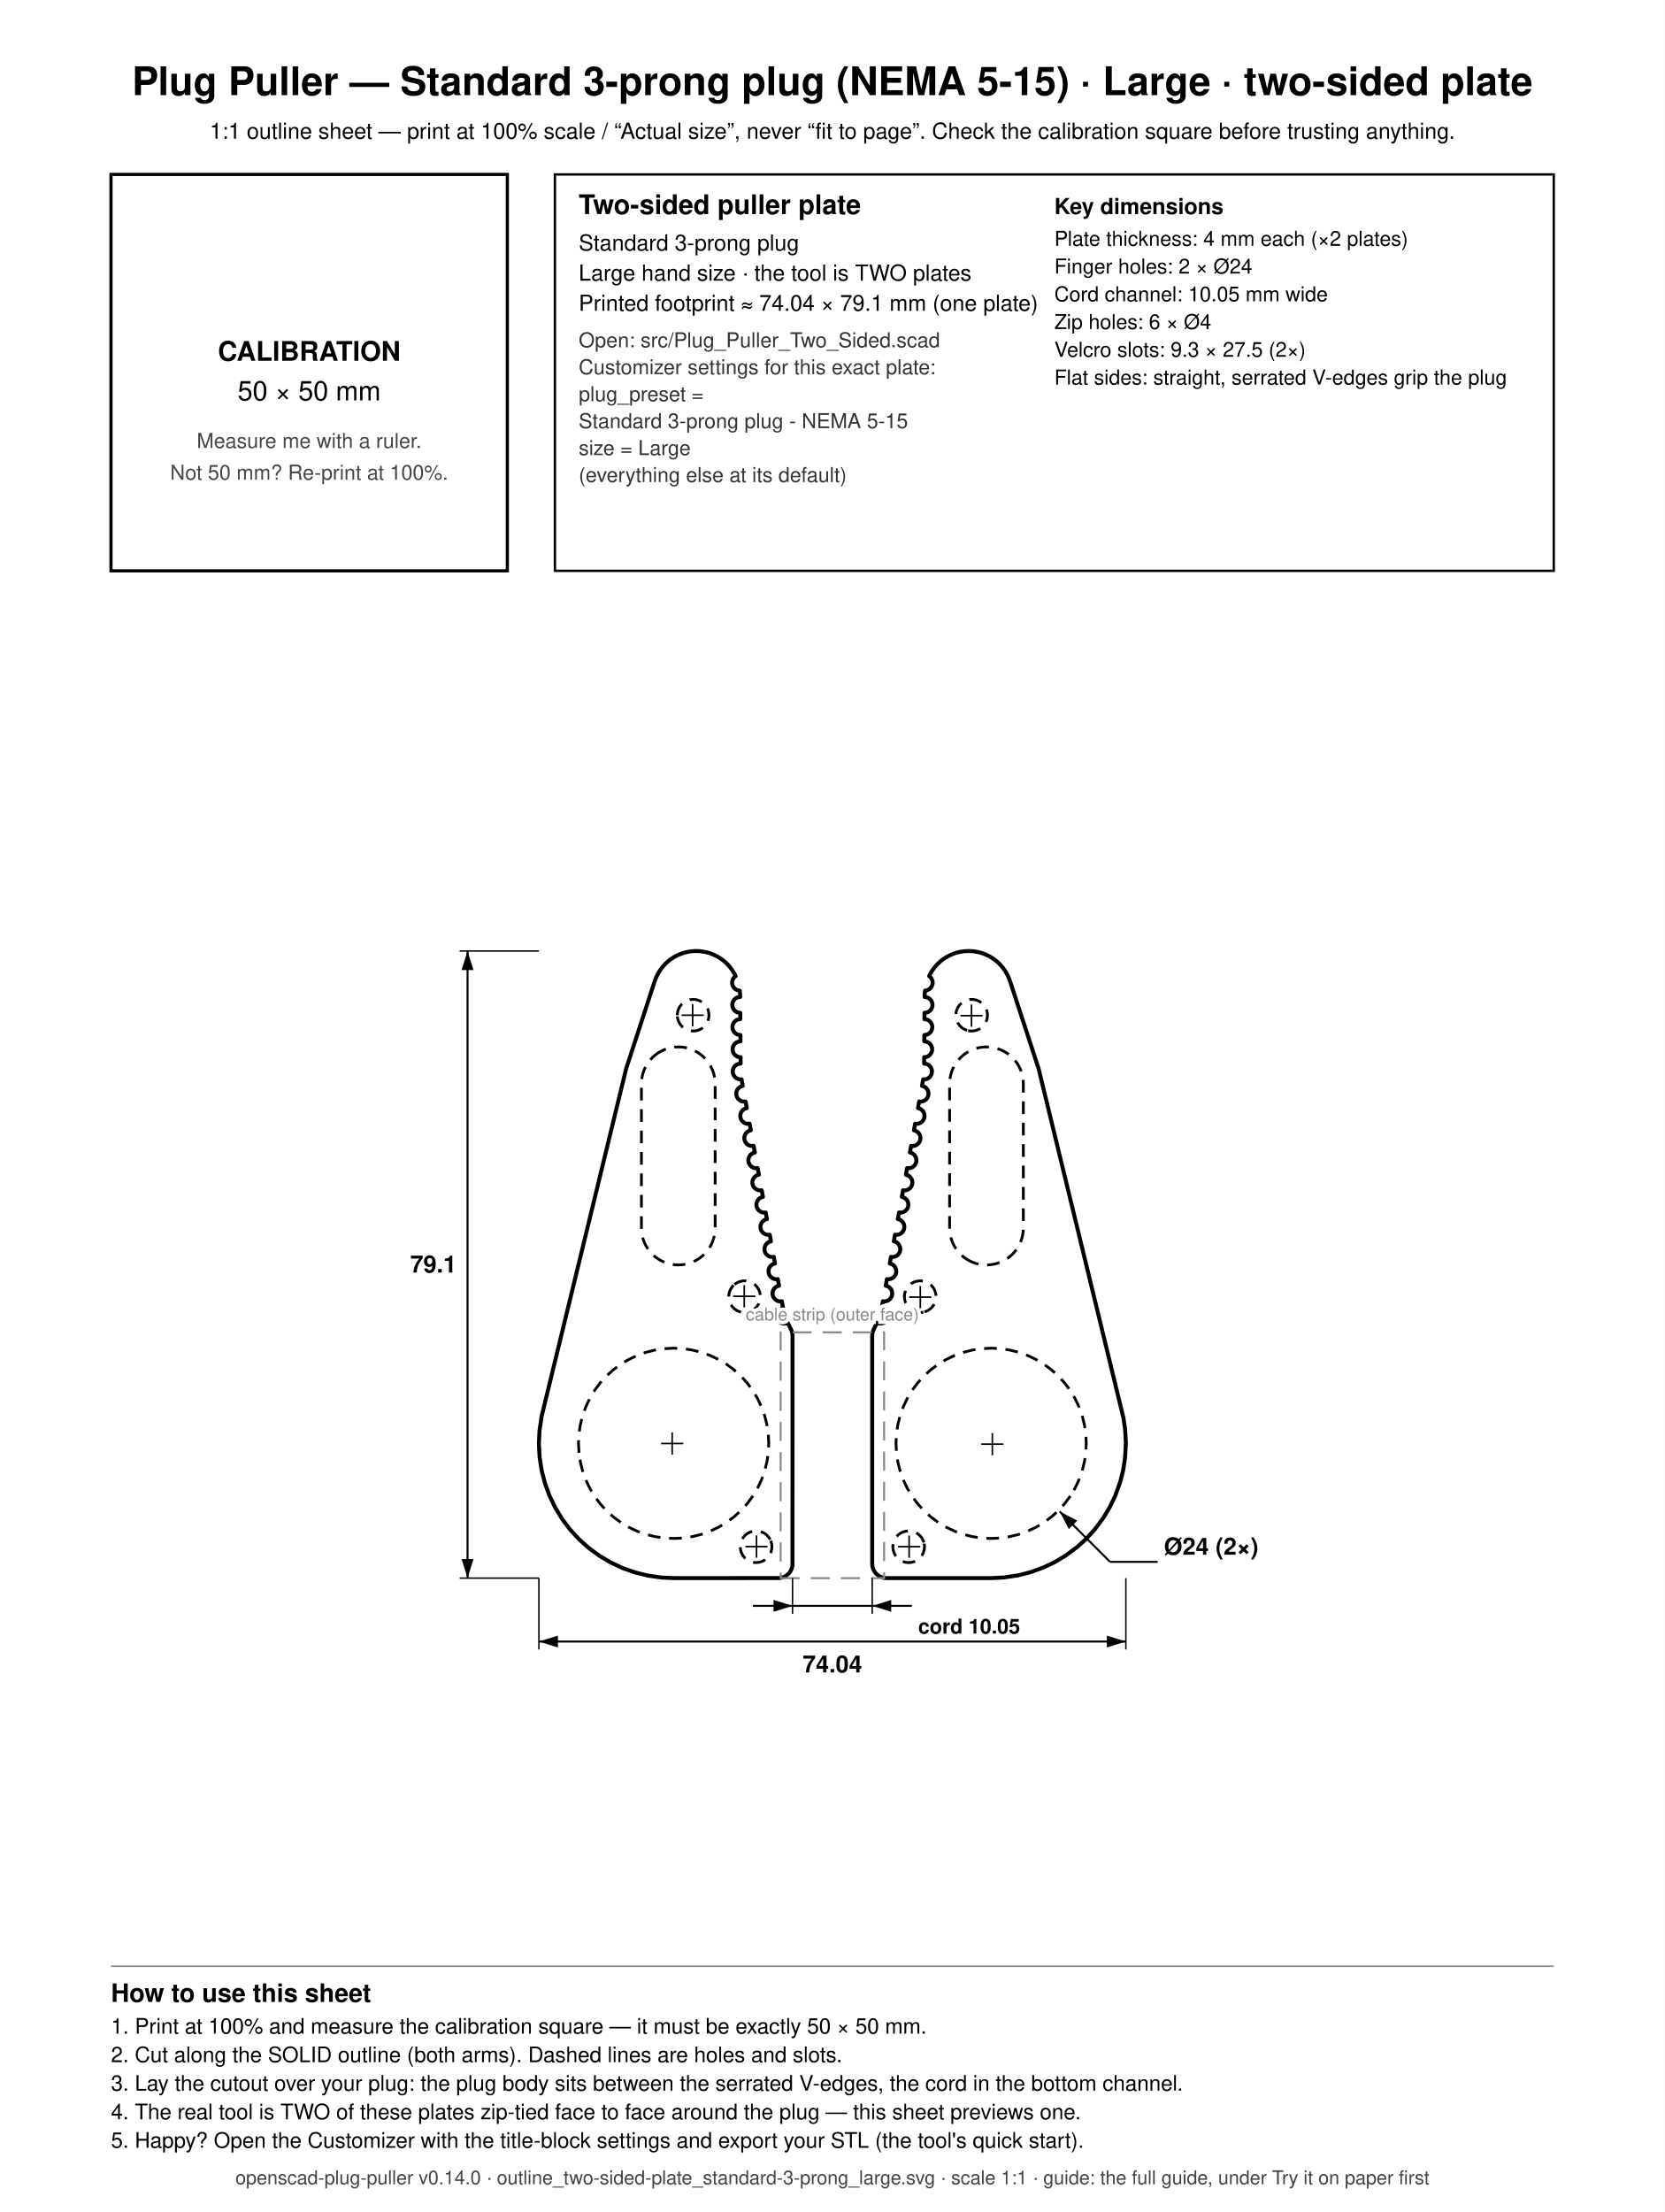
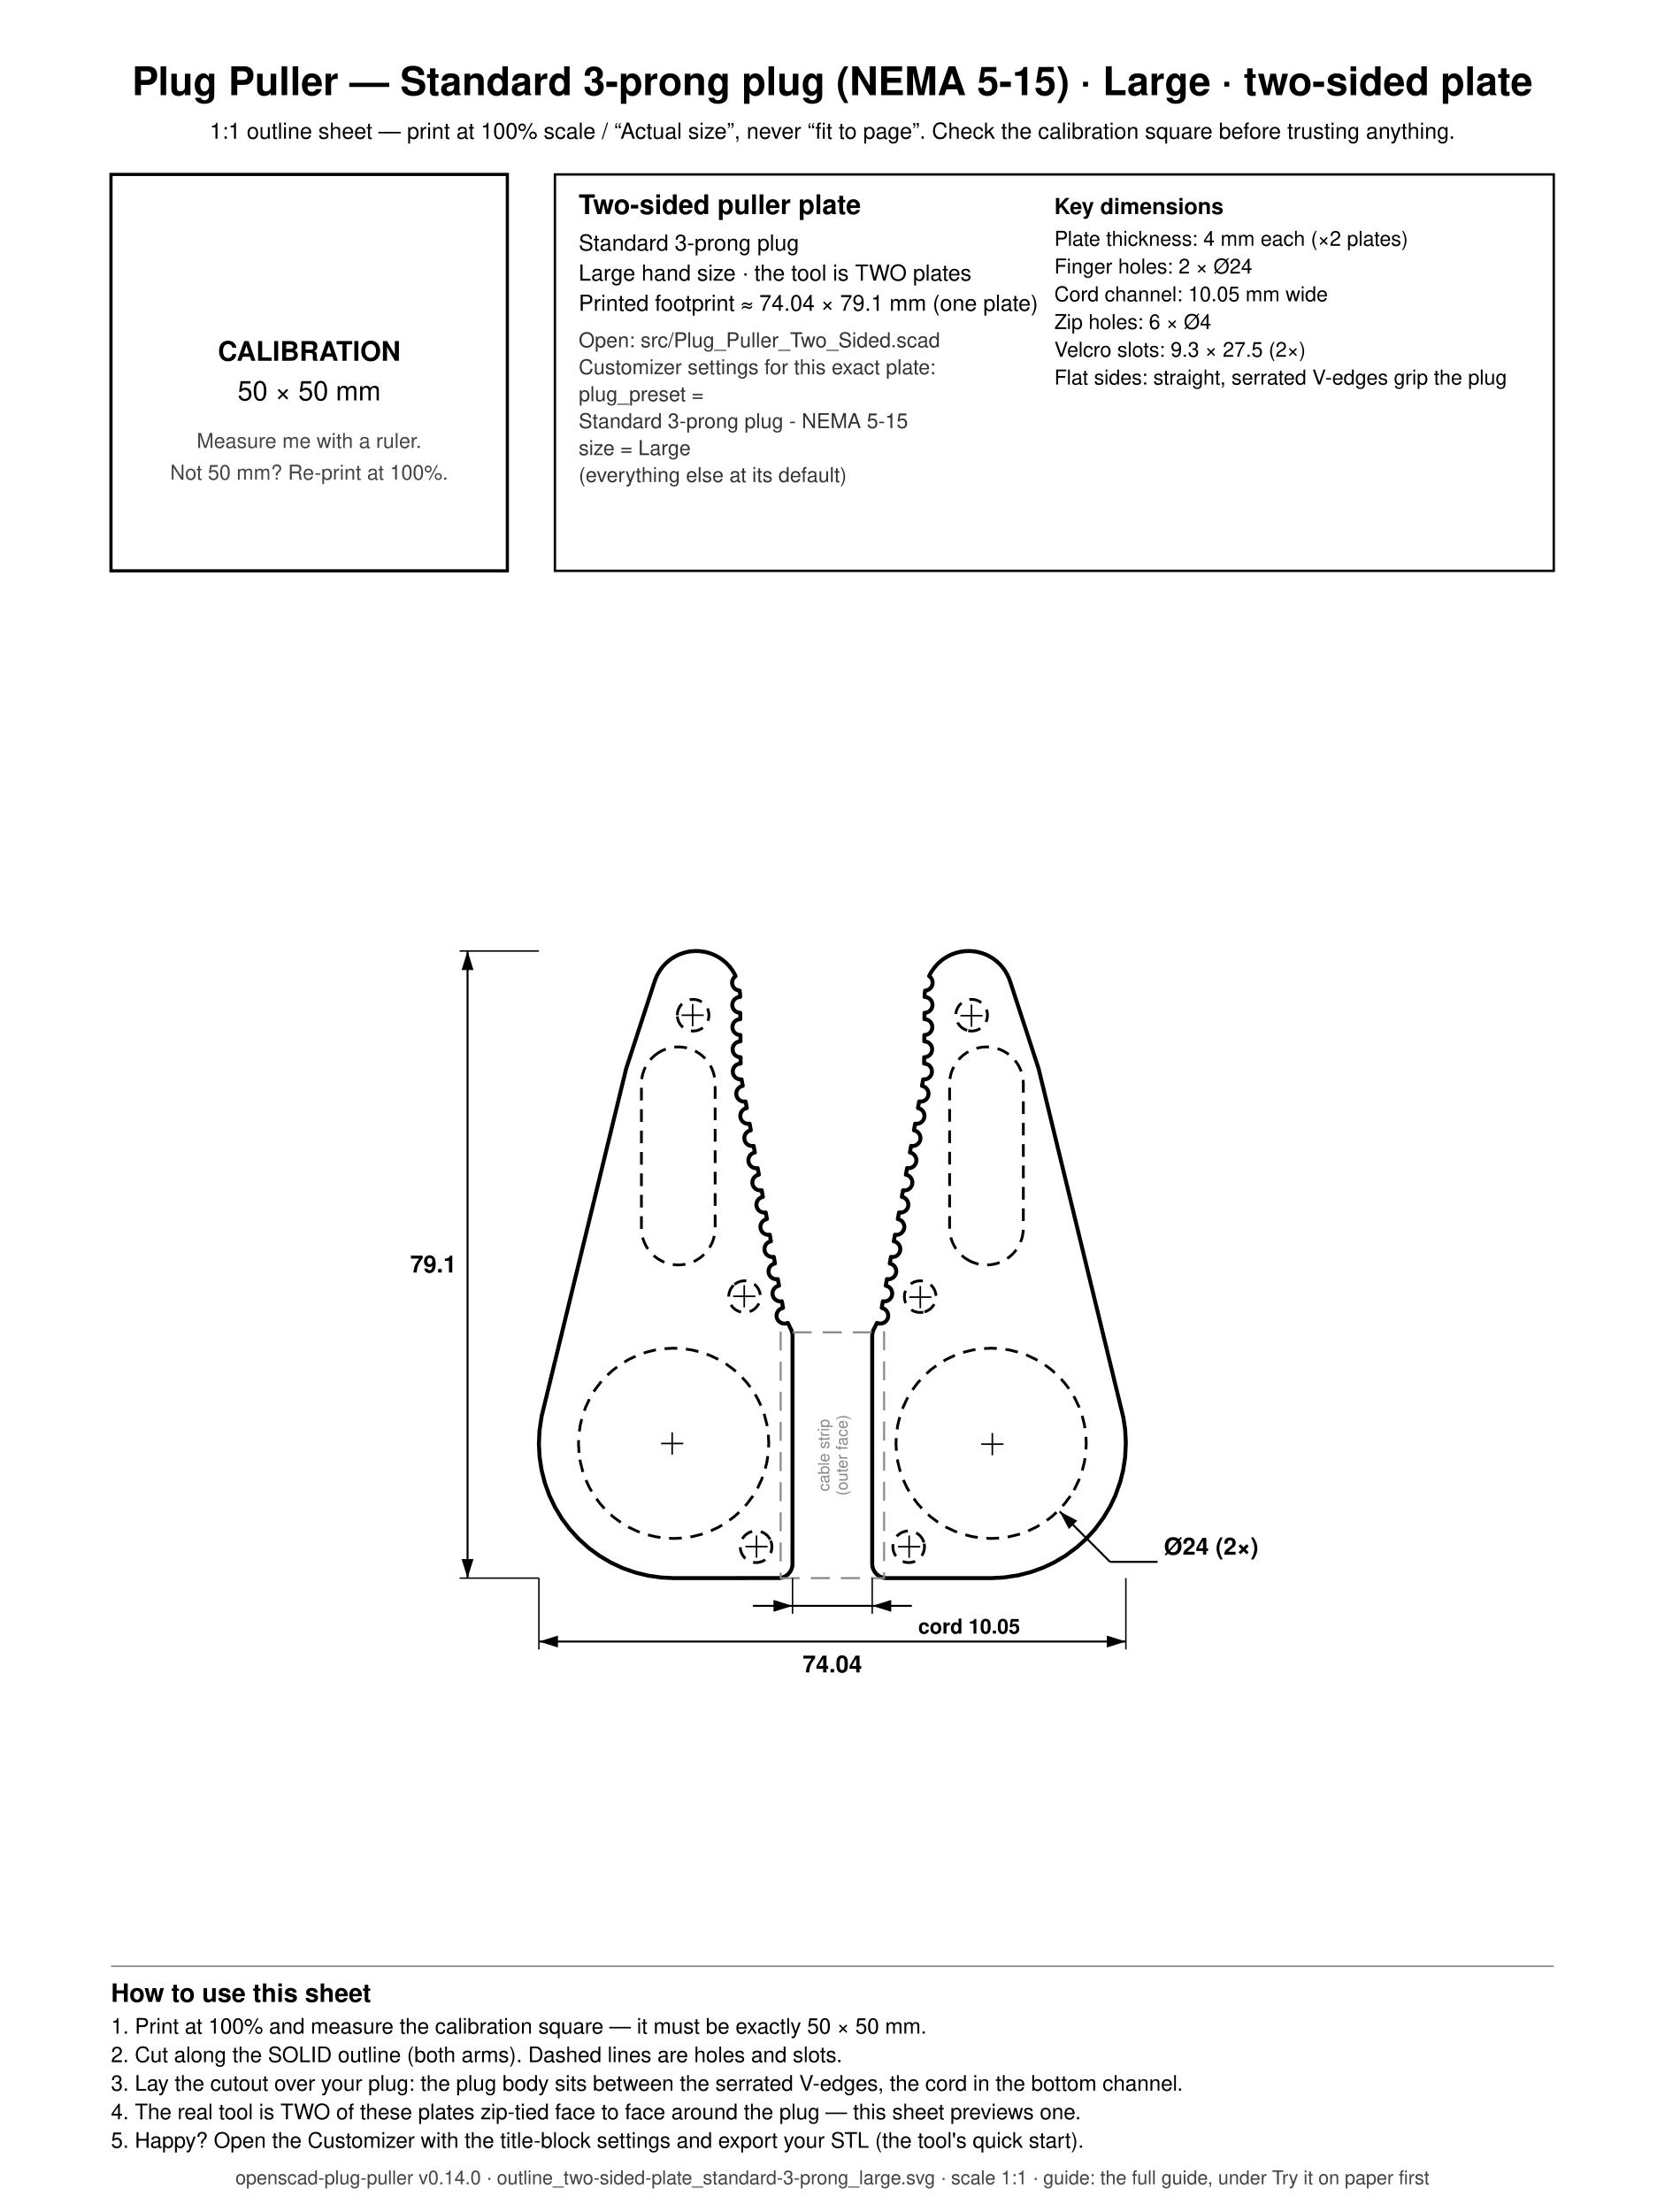
<svg xmlns="http://www.w3.org/2000/svg" width="210mm" height="279mm" viewBox="0 0 210 279">
  <rect x="0" y="0" width="210" height="279" fill="white" />
  <text x="105.000" y="12.000" font-family="Helvetica, Arial, sans-serif" font-size="5" font-weight="bold" text-anchor="middle" fill="black">Plug Puller — Standard 3-prong plug (NEMA 5-15) · Large · two-sided plate</text>
  <text x="105.000" y="17.500" font-family="Helvetica, Arial, sans-serif" font-size="2.8" font-weight="normal" text-anchor="middle" fill="black">1:1 outline sheet — print at 100% scale / “Actual size”, never “fit to page”. Check the calibration square before trusting anything.</text>
  <rect x="14" y="22" width="50" height="50" fill="none" stroke="black" stroke-width="0.4" />
  <text x="39.000" y="45.500" font-family="Helvetica, Arial, sans-serif" font-size="3.4" font-weight="bold" text-anchor="middle" fill="black">CALIBRATION</text>
  <text x="39.000" y="50.500" font-family="Helvetica, Arial, sans-serif" font-size="3.4" font-weight="normal" text-anchor="middle" fill="black">50 × 50 mm</text>
  <text x="39.000" y="56.500" font-family="Helvetica, Arial, sans-serif" font-size="2.6" font-weight="normal" text-anchor="middle" fill="#444444">Measure me with a ruler.</text>
  <text x="39.000" y="60.500" font-family="Helvetica, Arial, sans-serif" font-size="2.6" font-weight="normal" text-anchor="middle" fill="#444444">Not 50 mm? Re-print at 100%.</text>
  <rect x="70" y="22" width="126" height="50" fill="none" stroke="black" stroke-width="0.3" />
  <text x="73.000" y="27.000" font-family="Helvetica, Arial, sans-serif" font-size="3.4" font-weight="bold" text-anchor="start" fill="black">Two-sided puller plate</text>
  <text x="73.000" y="31.600" font-family="Helvetica, Arial, sans-serif" font-size="2.8" font-weight="normal" text-anchor="start" fill="black">Standard 3-prong plug</text>
  <text x="73.000" y="35.400" font-family="Helvetica, Arial, sans-serif" font-size="2.8" font-weight="normal" text-anchor="start" fill="black">Large hand size · the tool is TWO plates</text>
  <text x="73.000" y="39.200" font-family="Helvetica, Arial, sans-serif" font-size="2.8" font-weight="normal" text-anchor="start" fill="black">Printed footprint ≈ 74.04 × 79.1 mm (one plate)</text>
  <text x="73.000" y="43.800" font-family="Helvetica, Arial, sans-serif" font-size="2.6" font-weight="normal" text-anchor="start" fill="#333333">Open: src/Plug_Puller_Two_Sided.scad</text>
  <text x="73.000" y="47.200" font-family="Helvetica, Arial, sans-serif" font-size="2.6" font-weight="normal" text-anchor="start" fill="#333333">Customizer settings for this exact plate:</text>
  <text x="73.000" y="50.600" font-family="Helvetica, Arial, sans-serif" font-size="2.6" font-weight="normal" text-anchor="start" fill="#333333">  plug_preset =</text>
  <text x="73.000" y="54.000" font-family="Helvetica, Arial, sans-serif" font-size="2.6" font-weight="normal" text-anchor="start" fill="#333333">      Standard 3-prong plug - NEMA 5-15</text>
  <text x="73.000" y="57.400" font-family="Helvetica, Arial, sans-serif" font-size="2.6" font-weight="normal" text-anchor="start" fill="#333333">  size = Large</text>
  <text x="73.000" y="60.800" font-family="Helvetica, Arial, sans-serif" font-size="2.6" font-weight="normal" text-anchor="start" fill="#333333">  (everything else at its default)</text>
  <text x="133.000" y="27.000" font-family="Helvetica, Arial, sans-serif" font-size="2.8" font-weight="bold" text-anchor="start" fill="black">Key dimensions</text>
  <text x="133.000" y="31.000" font-family="Helvetica, Arial, sans-serif" font-size="2.6" font-weight="normal" text-anchor="start" fill="black">Plate thickness: 4 mm each (×2 plates)</text>
  <text x="133.000" y="34.500" font-family="Helvetica, Arial, sans-serif" font-size="2.6" font-weight="normal" text-anchor="start" fill="black">Finger holes: 2 × Ø24</text>
  <text x="133.000" y="38.000" font-family="Helvetica, Arial, sans-serif" font-size="2.6" font-weight="normal" text-anchor="start" fill="black">Cord channel: 10.05 mm wide</text>
  <text x="133.000" y="41.500" font-family="Helvetica, Arial, sans-serif" font-size="2.6" font-weight="normal" text-anchor="start" fill="black">Zip holes: 6 × Ø4</text>
  <text x="133.000" y="45.000" font-family="Helvetica, Arial, sans-serif" font-size="2.6" font-weight="normal" text-anchor="start" fill="black">Velcro slots: 9.3 × 27.5 (2×)</text>
  <text x="133.000" y="48.500" font-family="Helvetica, Arial, sans-serif" font-size="2.6" font-weight="normal" text-anchor="start" fill="black">Flat sides: straight, serrated V-edges grip the plug</text>
  <line x1="14.000" y1="248.000" x2="196.000" y2="248.000" stroke="#888888" stroke-width="0.2" />
  <text x="14.000" y="252.500" font-family="Helvetica, Arial, sans-serif" font-size="3.2" font-weight="bold" text-anchor="start" fill="black">How to use this sheet</text>
  <text x="14.000" y="256.500" font-family="Helvetica, Arial, sans-serif" font-size="2.7" font-weight="normal" text-anchor="start" fill="black">1. Print at 100% and measure the calibration square — it must be exactly 50 × 50 mm.</text>
  <text x="14.000" y="260.100" font-family="Helvetica, Arial, sans-serif" font-size="2.7" font-weight="normal" text-anchor="start" fill="black">2. Cut along the SOLID outline (both arms). Dashed lines are holes and slots.</text>
  <text x="14.000" y="263.700" font-family="Helvetica, Arial, sans-serif" font-size="2.7" font-weight="normal" text-anchor="start" fill="black">3. Lay the cutout over your plug: the plug body sits between the serrated V-edges, the cord in the bottom channel.</text>
  <text x="14.000" y="267.300" font-family="Helvetica, Arial, sans-serif" font-size="2.7" font-weight="normal" text-anchor="start" fill="black">4. The real tool is TWO of these plates zip-tied face to face around the plug — this sheet previews one.</text>
  <text x="14.000" y="270.900" font-family="Helvetica, Arial, sans-serif" font-size="2.7" font-weight="normal" text-anchor="start" fill="black">5. Happy? Open the Customizer with the title-block settings and export your STL (the tool's quick start).</text>
  <text x="105.000" y="275.500" font-family="Helvetica, Arial, sans-serif" font-size="2.4" font-weight="normal" text-anchor="middle" fill="#444444">openscad-plug-puller v0.14.0 · outline_two-sided-plate_standard-3-prong_large.svg · scale 1:1 · guide: the full guide, under Try it on paper first</text>
  <path d="M 141.710 178.813 L 141.930 180.294 L 142.021 181.960 L 141.930 183.802 L 141.677 185.450 L 141.314 186.897 L 140.693 188.633 L 140.055 189.982 L 139.205 191.417 L 138.107 192.898 L 136.980 194.128 L 135.875 195.130 L 134.394 196.228 L 132.959 197.078 L 131.611 197.716 L 130.043 198.286 L 128.427 198.700 L 126.603 198.970 L 124.981 199.048 L 111.825 199.048 L 111.474 199.013 L 111.302 198.970 L 110.976 198.835 L 110.825 198.744 L 110.552 198.521 L 110.328 198.248 L 110.162 197.937 L 110.103 197.770 L 110.060 197.599 L 110.025 197.248 L 110.025 168.473 L 110.051 168.170 L 110.144 167.829 L 110.622 166.854 L 110.848 166.929 L 111.043 166.948 L 111.333 166.905 L 111.515 166.830 L 111.750 166.655 L 111.875 166.503 L 111.967 166.331 L 112.024 166.143 L 112.043 165.948 L 112.024 165.753 L 111.967 165.565 L 111.875 165.392 L 111.750 165.241 L 111.599 165.116 L 111.426 165.024 L 111.222 164.965 L 111.373 164.131 L 111.551 164.148 L 111.747 164.129 L 111.934 164.072 L 112.107 163.979 L 112.259 163.855 L 112.383 163.703 L 112.475 163.531 L 112.532 163.343 L 112.551 163.148 L 112.532 162.953 L 112.475 162.765 L 112.383 162.592 L 112.259 162.441 L 112.107 162.316 L 111.934 162.224 L 111.730 162.165 L 111.881 161.331 L 112.060 161.348 L 112.255 161.329 L 112.442 161.272 L 112.615 161.179 L 112.767 161.055 L 112.891 160.903 L 112.984 160.731 L 113.040 160.543 L 113.060 160.348 L 113.040 160.153 L 112.984 159.965 L 112.891 159.792 L 112.767 159.641 L 112.615 159.516 L 112.442 159.424 L 112.238 159.365 L 112.389 158.531 L 112.568 158.548 L 112.763 158.529 L 112.951 158.472 L 113.124 158.379 L 113.275 158.255 L 113.399 158.103 L 113.492 157.931 L 113.549 157.743 L 113.568 157.548 L 113.549 157.353 L 113.492 157.165 L 113.399 156.992 L 113.275 156.841 L 113.124 156.716 L 112.951 156.624 L 112.746 156.565 L 112.898 155.731 L 113.076 155.748 L 113.271 155.729 L 113.459 155.672 L 113.632 155.579 L 113.783 155.455 L 113.908 155.303 L 114.000 155.131 L 114.057 154.943 L 114.076 154.748 L 114.057 154.553 L 114.000 154.365 L 113.908 154.192 L 113.783 154.041 L 113.632 153.916 L 113.459 153.824 L 113.255 153.765 L 113.406 152.931 L 113.585 152.948 L 113.780 152.929 L 113.967 152.872 L 114.140 152.779 L 114.292 152.655 L 114.416 152.503 L 114.508 152.331 L 114.565 152.143 L 114.585 151.948 L 114.565 151.753 L 114.508 151.565 L 114.416 151.392 L 114.292 151.241 L 114.140 151.116 L 113.967 151.024 L 113.763 150.965 L 113.914 150.131 L 114.093 150.148 L 114.288 150.129 L 114.475 150.072 L 114.648 149.979 L 114.800 149.855 L 114.924 149.703 L 115.017 149.531 L 115.074 149.343 L 115.093 149.148 L 115.074 148.953 L 115.017 148.765 L 114.924 148.592 L 114.800 148.441 L 114.648 148.316 L 114.475 148.224 L 114.271 148.165 L 114.423 147.331 L 114.601 147.348 L 114.796 147.329 L 114.984 147.272 L 115.157 147.179 L 115.308 147.055 L 115.433 146.903 L 115.558 146.638 L 115.596 146.446 L 115.596 146.250 L 115.558 146.058 L 115.433 145.792 L 115.308 145.641 L 115.157 145.516 L 114.984 145.424 L 114.780 145.365 L 114.931 144.531 L 115.109 144.548 L 115.304 144.529 L 115.492 144.472 L 115.665 144.379 L 115.816 144.255 L 115.941 144.103 L 116.033 143.931 L 116.090 143.743 L 116.109 143.548 L 116.090 143.353 L 116.033 143.165 L 115.941 142.992 L 115.816 142.841 L 115.665 142.716 L 115.492 142.624 L 115.288 142.565 L 115.439 141.731 L 115.618 141.748 L 115.813 141.729 L 116.000 141.672 L 116.173 141.579 L 116.325 141.455 L 116.449 141.303 L 116.542 141.131 L 116.598 140.943 L 116.618 140.748 L 116.598 140.553 L 116.542 140.365 L 116.449 140.192 L 116.325 140.041 L 116.173 139.916 L 116.000 139.824 L 115.796 139.765 L 115.947 138.931 L 116.126 138.948 L 116.321 138.929 L 116.509 138.872 L 116.681 138.779 L 116.833 138.655 L 116.957 138.503 L 117.050 138.331 L 117.107 138.143 L 117.126 137.948 L 117.107 137.753 L 117.050 137.565 L 116.957 137.392 L 116.833 137.241 L 116.681 137.116 L 116.509 137.024 L 116.304 136.965 L 116.454 136.141 L 116.565 136.148 L 116.760 136.129 L 116.947 136.072 L 117.120 135.979 L 117.272 135.855 L 117.396 135.703 L 117.488 135.531 L 117.545 135.343 L 117.565 135.148 L 117.545 134.953 L 117.447 134.676 L 117.338 134.513 L 117.199 134.375 L 117.036 134.266 L 116.855 134.191 L 116.572 134.148 L 116.578 133.347 L 116.781 133.329 L 116.969 133.272 L 117.141 133.179 L 117.293 133.055 L 117.417 132.903 L 117.510 132.731 L 117.567 132.543 L 117.586 132.348 L 117.567 132.153 L 117.510 131.965 L 117.417 131.792 L 117.293 131.641 L 117.141 131.516 L 116.969 131.424 L 116.781 131.367 L 116.593 131.348 L 116.600 130.547 L 116.802 130.529 L 116.990 130.472 L 117.163 130.379 L 117.314 130.255 L 117.439 130.103 L 117.531 129.931 L 117.588 129.743 L 117.607 129.548 L 117.588 129.353 L 117.531 129.165 L 117.439 128.992 L 117.314 128.841 L 117.163 128.716 L 116.990 128.624 L 116.802 128.567 L 116.615 128.548 L 116.621 127.747 L 116.823 127.729 L 117.011 127.672 L 117.184 127.579 L 117.335 127.455 L 117.460 127.303 L 117.552 127.131 L 117.609 126.943 L 117.628 126.748 L 117.609 126.553 L 117.552 126.365 L 117.460 126.192 L 117.335 126.041 L 117.184 125.916 L 117.011 125.824 L 116.823 125.767 L 116.636 125.748 L 116.641 125.364 L 116.697 124.945 L 116.940 124.905 L 117.205 124.779 L 117.423 124.582 L 117.574 124.331 L 117.645 124.046 L 117.645 123.850 L 117.607 123.658 L 117.481 123.392 L 117.357 123.241 L 117.206 123.117 L 117.375 122.779 L 117.561 122.468 L 117.876 122.030 L 118.356 121.499 L 118.762 121.144 L 119.053 120.927 L 119.667 120.559 L 120.159 120.337 L 120.669 120.163 L 121.194 120.041 L 121.729 119.970 L 122.268 119.952 L 122.807 119.987 L 123.339 120.075 L 123.860 120.214 L 124.365 120.404 L 124.849 120.643 L 125.307 120.927 L 125.735 121.256 L 126.128 121.624 L 126.484 122.030 L 126.799 122.468 L 127.068 122.935 L 127.291 123.426 L 127.451 123.875 L 131.009 134.771 L 141.710 178.813 Z" fill="none" stroke="black" stroke-width="0.5" stroke-linejoin="round" />
  <path d="M 116.585 194.697 L 116.625 195.093 L 116.586 195.483 L 116.472 195.858 L 116.288 196.204 L 116.039 196.507 L 115.736 196.756 L 115.390 196.940 L 115.015 197.054 L 114.625 197.093 L 114.235 197.054 L 113.860 196.940 L 113.514 196.756 L 113.211 196.507 L 112.962 196.204 L 112.778 195.858 L 112.664 195.483 L 112.625 195.093 L 112.664 194.703 L 112.778 194.328 L 112.962 193.982 L 113.211 193.679 L 113.514 193.430 L 113.860 193.245 L 114.235 193.132 L 114.625 193.093 L 115.015 193.132 L 115.390 193.245 L 115.736 193.430 L 116.039 193.679 L 116.288 193.982 L 116.472 194.328 L 116.585 194.697 Z" fill="none" stroke="black" stroke-width="0.35" stroke-linejoin="round" stroke-dasharray="1.6,1.1" />
  <path d="M 135.015 188.694 L 134.303 189.658 L 133.513 190.530 L 132.640 191.321 L 131.695 192.023 L 130.685 192.629 L 129.621 193.133 L 128.512 193.530 L 127.370 193.816 L 126.205 193.990 L 125.029 194.048 L 123.852 193.990 L 122.688 193.818 L 121.545 193.532 L 120.436 193.136 L 119.372 192.632 L 118.361 192.027 L 117.415 191.326 L 116.542 190.536 L 115.751 189.663 L 115.050 188.718 L 114.444 187.708 L 113.940 186.643 L 113.543 185.535 L 113.256 184.392 L 113.083 183.228 L 113.025 182.052 L 113.083 180.875 L 113.255 179.710 L 113.541 178.568 L 113.937 177.459 L 114.440 176.394 L 115.045 175.384 L 115.747 174.438 L 116.537 173.565 L 117.410 172.774 L 118.355 172.072 L 119.365 171.467 L 120.429 170.963 L 121.538 170.566 L 122.680 170.279 L 123.845 170.106 L 125.021 170.048 L 126.198 170.105 L 127.362 170.278 L 128.505 170.564 L 129.614 170.960 L 130.678 171.463 L 131.689 172.068 L 132.635 172.770 L 133.508 173.560 L 134.299 174.432 L 135.000 175.378 L 135.606 176.388 L 136.110 177.452 L 136.507 178.561 L 136.794 179.703 L 136.967 180.868 L 137.025 182.044 L 136.967 183.220 L 136.795 184.385 L 136.509 185.528 L 136.113 186.637 L 135.610 187.701 L 135.015 188.694 Z" fill="none" stroke="black" stroke-width="0.35" stroke-linejoin="round" stroke-dasharray="1.6,1.1" />
  <path d="M 116.477 165.507 L 116.079 165.548 L 115.689 165.509 L 115.314 165.395 L 114.968 165.211 L 114.665 164.962 L 114.416 164.659 L 114.231 164.313 L 114.118 163.938 L 114.079 163.548 L 114.118 163.158 L 114.231 162.783 L 114.416 162.437 L 114.665 162.134 L 114.968 161.885 L 115.314 161.700 L 115.689 161.587 L 116.079 161.548 L 116.469 161.587 L 116.844 161.700 L 117.190 161.885 L 117.493 162.134 L 117.742 162.437 L 117.926 162.783 L 118.040 163.158 L 118.079 163.548 L 118.040 163.938 L 117.926 164.313 L 117.742 164.659 L 117.493 164.962 L 117.190 165.211 L 116.844 165.395 L 116.477 165.507 Z" fill="none" stroke="black" stroke-width="0.35" stroke-linejoin="round" stroke-dasharray="1.6,1.1" />
  <path d="M 121.992 129.963 L 121.624 129.811 L 121.298 129.594 L 121.020 129.316 L 120.803 128.990 L 120.653 128.628 L 120.576 128.244 L 120.576 127.852 L 120.653 127.467 L 120.803 127.105 L 121.020 126.779 L 121.298 126.502 L 121.624 126.284 L 121.986 126.134 L 122.370 126.058 L 122.762 126.058 L 123.147 126.134 L 123.509 126.284 L 123.835 126.502 L 124.112 126.779 L 124.330 127.105 L 124.480 127.467 L 124.556 127.852 L 124.556 128.244 L 124.480 128.628 L 124.330 128.990 L 124.112 129.316 L 123.835 129.594 L 123.509 129.811 L 123.147 129.961 L 122.762 130.038 L 122.370 130.038 L 121.992 129.963 Z" fill="none" stroke="black" stroke-width="0.35" stroke-linejoin="round" stroke-dasharray="1.6,1.1" />
  <path d="M 122.667 159.197 L 122.250 159.000 L 121.852 158.762 L 121.485 158.490 L 121.153 158.188 L 120.841 157.845 L 120.570 157.478 L 120.339 157.093 L 120.144 156.681 L 119.987 156.244 L 119.878 155.809 L 119.811 155.357 L 119.788 154.896 L 119.788 136.700 L 119.810 136.246 L 119.877 135.794 L 119.987 135.352 L 120.141 134.922 L 120.336 134.509 L 120.570 134.118 L 120.841 133.751 L 121.148 133.413 L 121.485 133.106 L 121.852 132.834 L 122.243 132.599 L 122.655 132.403 L 123.085 132.249 L 123.527 132.138 L 123.979 132.071 L 124.434 132.048 L 124.890 132.070 L 125.349 132.138 L 125.791 132.249 L 126.221 132.403 L 126.633 132.599 L 127.018 132.830 L 127.385 133.101 L 127.723 133.407 L 128.035 133.751 L 128.302 134.111 L 128.537 134.503 L 128.735 134.922 L 128.889 135.352 L 128.999 135.794 L 129.066 136.246 L 129.088 136.700 L 129.088 154.896 L 129.066 155.350 L 128.998 155.809 L 128.887 156.251 L 128.733 156.681 L 128.537 157.093 L 128.306 157.478 L 128.035 157.845 L 127.723 158.188 L 127.385 158.495 L 127.018 158.766 L 126.627 159.000 L 126.214 159.195 L 125.784 159.348 L 125.349 159.458 L 124.898 159.525 L 124.442 159.548 L 123.979 159.525 L 123.527 159.458 L 123.092 159.348 L 122.667 159.197 Z" fill="none" stroke="black" stroke-width="0.35" stroke-linejoin="round" stroke-dasharray="1.6,1.1" />
  <path d="M 83.424 198.972 L 81.746 198.734 L 80.126 198.337 L 78.553 197.784 L 77.041 197.078 L 75.606 196.228 L 74.261 195.242 L 73.020 194.128 L 71.893 192.898 L 70.893 191.564 L 70.028 190.137 L 69.307 188.633 L 68.737 187.066 L 68.323 185.450 L 68.070 183.802 L 67.979 182.136 L 68.053 180.470 L 68.321 178.651 L 78.991 134.771 L 82.549 123.875 L 82.709 123.426 L 82.932 122.935 L 83.300 122.321 L 83.628 121.893 L 83.996 121.499 L 84.402 121.144 L 84.693 120.927 L 85.151 120.643 L 85.635 120.404 L 86.309 120.163 L 86.834 120.041 L 87.193 119.987 L 87.732 119.952 L 88.271 119.970 L 88.979 120.075 L 89.500 120.214 L 90.005 120.404 L 90.489 120.643 L 90.947 120.927 L 91.238 121.144 L 91.644 121.499 L 92.012 121.893 L 92.340 122.321 L 92.625 122.779 L 92.794 123.117 L 92.643 123.241 L 92.519 123.392 L 92.426 123.565 L 92.370 123.753 L 92.350 123.948 L 92.370 124.143 L 92.468 124.419 L 92.643 124.655 L 92.795 124.779 L 93.060 124.905 L 93.303 124.945 L 93.359 125.364 L 93.364 125.748 L 93.177 125.767 L 92.989 125.824 L 92.816 125.916 L 92.665 126.041 L 92.540 126.192 L 92.448 126.365 L 92.391 126.553 L 92.372 126.748 L 92.391 126.943 L 92.448 127.131 L 92.540 127.303 L 92.665 127.455 L 92.816 127.579 L 92.989 127.672 L 93.177 127.729 L 93.379 127.747 L 93.385 128.548 L 93.198 128.567 L 93.010 128.624 L 92.837 128.716 L 92.686 128.841 L 92.561 128.992 L 92.469 129.165 L 92.412 129.353 L 92.393 129.548 L 92.412 129.743 L 92.469 129.931 L 92.561 130.103 L 92.686 130.255 L 92.837 130.379 L 93.010 130.472 L 93.198 130.529 L 93.400 130.547 L 93.407 131.348 L 93.219 131.367 L 93.031 131.424 L 92.859 131.516 L 92.707 131.641 L 92.583 131.792 L 92.490 131.965 L 92.433 132.153 L 92.414 132.348 L 92.433 132.543 L 92.490 132.731 L 92.583 132.903 L 92.707 133.055 L 92.859 133.179 L 93.031 133.272 L 93.219 133.329 L 93.422 133.347 L 93.428 134.148 L 93.145 134.191 L 92.964 134.266 L 92.801 134.375 L 92.662 134.513 L 92.553 134.676 L 92.455 134.953 L 92.435 135.148 L 92.455 135.343 L 92.512 135.531 L 92.604 135.703 L 92.728 135.855 L 92.880 135.979 L 93.053 136.072 L 93.240 136.129 L 93.435 136.148 L 93.546 136.141 L 93.696 136.965 L 93.491 137.024 L 93.319 137.116 L 93.167 137.241 L 93.043 137.392 L 92.950 137.565 L 92.893 137.753 L 92.874 137.948 L 92.893 138.143 L 92.950 138.331 L 93.043 138.503 L 93.167 138.655 L 93.319 138.779 L 93.491 138.872 L 93.679 138.929 L 93.874 138.948 L 94.053 138.931 L 94.204 139.765 L 94.000 139.824 L 93.827 139.916 L 93.675 140.041 L 93.551 140.192 L 93.458 140.365 L 93.402 140.553 L 93.382 140.748 L 93.402 140.943 L 93.458 141.131 L 93.551 141.303 L 93.675 141.455 L 93.827 141.579 L 94.000 141.672 L 94.187 141.729 L 94.382 141.748 L 94.561 141.731 L 94.712 142.565 L 94.508 142.624 L 94.335 142.716 L 94.184 142.841 L 94.059 142.992 L 93.967 143.165 L 93.910 143.353 L 93.891 143.548 L 93.910 143.743 L 93.967 143.931 L 94.059 144.103 L 94.184 144.255 L 94.335 144.379 L 94.508 144.472 L 94.696 144.529 L 94.891 144.548 L 95.069 144.531 L 95.220 145.365 L 95.016 145.424 L 94.843 145.516 L 94.692 145.641 L 94.567 145.792 L 94.442 146.058 L 94.404 146.250 L 94.404 146.446 L 94.442 146.638 L 94.567 146.903 L 94.692 147.055 L 94.843 147.179 L 95.016 147.272 L 95.204 147.329 L 95.399 147.348 L 95.577 147.331 L 95.729 148.165 L 95.525 148.224 L 95.352 148.316 L 95.200 148.441 L 95.076 148.592 L 94.983 148.765 L 94.926 148.953 L 94.907 149.148 L 94.926 149.343 L 94.983 149.531 L 95.076 149.703 L 95.200 149.855 L 95.352 149.979 L 95.525 150.072 L 95.712 150.129 L 95.907 150.148 L 96.086 150.131 L 96.237 150.965 L 96.033 151.024 L 95.860 151.116 L 95.708 151.241 L 95.584 151.392 L 95.492 151.565 L 95.435 151.753 L 95.415 151.948 L 95.435 152.143 L 95.492 152.331 L 95.584 152.503 L 95.708 152.655 L 95.860 152.779 L 96.033 152.872 L 96.220 152.929 L 96.415 152.948 L 96.594 152.931 L 96.745 153.765 L 96.541 153.824 L 96.368 153.916 L 96.217 154.041 L 96.092 154.192 L 96.000 154.365 L 95.943 154.553 L 95.924 154.748 L 95.943 154.943 L 96.000 155.131 L 96.092 155.303 L 96.217 155.455 L 96.368 155.579 L 96.541 155.672 L 96.729 155.729 L 96.924 155.748 L 97.102 155.731 L 97.254 156.565 L 97.049 156.624 L 96.876 156.716 L 96.725 156.841 L 96.601 156.992 L 96.508 157.165 L 96.451 157.353 L 96.432 157.548 L 96.451 157.743 L 96.508 157.931 L 96.601 158.103 L 96.725 158.255 L 96.876 158.379 L 97.049 158.472 L 97.237 158.529 L 97.432 158.548 L 97.611 158.531 L 97.762 159.365 L 97.558 159.424 L 97.385 159.516 L 97.233 159.641 L 97.109 159.792 L 97.016 159.965 L 96.960 160.153 L 96.940 160.348 L 96.960 160.543 L 97.016 160.731 L 97.109 160.903 L 97.233 161.055 L 97.385 161.179 L 97.558 161.272 L 97.745 161.329 L 97.940 161.348 L 98.119 161.331 L 98.270 162.165 L 98.066 162.224 L 97.893 162.316 L 97.741 162.441 L 97.617 162.592 L 97.525 162.765 L 97.468 162.953 L 97.449 163.148 L 97.468 163.343 L 97.525 163.531 L 97.617 163.703 L 97.741 163.855 L 97.893 163.979 L 98.066 164.072 L 98.253 164.129 L 98.449 164.148 L 98.627 164.131 L 98.778 164.965 L 98.574 165.024 L 98.401 165.116 L 98.250 165.241 L 98.125 165.392 L 98.033 165.565 L 97.976 165.753 L 97.957 165.948 L 97.976 166.143 L 98.033 166.331 L 98.125 166.503 L 98.250 166.655 L 98.485 166.830 L 98.667 166.905 L 98.957 166.948 L 99.152 166.929 L 99.378 166.854 L 99.856 167.829 L 99.949 168.170 L 99.975 168.473 L 99.966 197.424 L 99.940 197.599 L 99.838 197.937 L 99.672 198.248 L 99.448 198.521 L 99.175 198.744 L 98.864 198.911 L 98.526 199.013 L 98.351 199.039 L 85.019 199.048 L 83.424 198.972 Z" fill="none" stroke="black" stroke-width="0.5" stroke-linejoin="round" />
  <path d="M 85.435 128.056 L 85.473 127.658 L 85.586 127.283 L 85.771 126.937 L 86.020 126.634 L 86.323 126.385 L 86.669 126.200 L 87.044 126.087 L 87.434 126.048 L 87.824 126.087 L 88.199 126.200 L 88.545 126.385 L 88.848 126.634 L 89.096 126.937 L 89.281 127.283 L 89.395 127.658 L 89.434 128.048 L 89.395 128.438 L 89.281 128.813 L 89.096 129.159 L 88.848 129.462 L 88.545 129.711 L 88.199 129.895 L 87.824 130.009 L 87.434 130.048 L 87.044 130.009 L 86.669 129.895 L 86.323 129.711 L 86.020 129.462 L 85.771 129.159 L 85.586 128.813 L 85.473 128.438 L 85.435 128.056 Z" fill="none" stroke="black" stroke-width="0.35" stroke-linejoin="round" stroke-dasharray="1.6,1.1" />
  <path d="M 92.646 162.008 L 92.979 161.784 L 93.341 161.634 L 93.725 161.558 L 94.117 161.558 L 94.502 161.634 L 94.864 161.784 L 95.190 162.002 L 95.467 162.279 L 95.685 162.605 L 95.835 162.967 L 95.911 163.352 L 95.911 163.744 L 95.835 164.128 L 95.685 164.490 L 95.467 164.816 L 95.190 165.094 L 94.864 165.311 L 94.502 165.461 L 94.117 165.538 L 93.725 165.538 L 93.341 165.461 L 92.979 165.311 L 92.653 165.094 L 92.375 164.816 L 92.158 164.490 L 92.008 164.128 L 91.931 163.744 L 91.931 163.352 L 92.008 162.967 L 92.158 162.605 L 92.375 162.279 L 92.646 162.008 Z" fill="none" stroke="black" stroke-width="0.35" stroke-linejoin="round" stroke-dasharray="1.6,1.1" />
  <path d="M 73.036 183.248 L 72.975 182.052 L 73.033 180.875 L 73.205 179.710 L 73.491 178.568 L 73.887 177.459 L 74.390 176.394 L 74.995 175.384 L 75.697 174.438 L 76.487 173.565 L 77.360 172.774 L 78.305 172.072 L 79.315 171.467 L 80.379 170.963 L 81.488 170.566 L 82.630 170.279 L 83.795 170.106 L 84.971 170.048 L 86.148 170.105 L 87.312 170.278 L 88.455 170.564 L 89.564 170.960 L 90.628 171.463 L 91.639 172.068 L 92.585 172.770 L 93.458 173.560 L 94.249 174.432 L 94.950 175.378 L 95.556 176.388 L 96.060 177.452 L 96.457 178.561 L 96.744 179.703 L 96.917 180.868 L 96.975 182.044 L 96.917 183.220 L 96.745 184.385 L 96.459 185.528 L 96.063 186.637 L 95.560 187.701 L 94.955 188.712 L 94.253 189.658 L 93.463 190.530 L 92.590 191.321 L 91.645 192.023 L 90.635 192.629 L 89.571 193.133 L 88.462 193.530 L 87.320 193.816 L 86.155 193.990 L 84.979 194.048 L 83.802 193.990 L 82.638 193.818 L 81.495 193.532 L 80.386 193.136 L 79.322 192.632 L 78.311 192.027 L 77.365 191.326 L 76.492 190.536 L 75.701 189.663 L 75.000 188.718 L 74.394 187.708 L 73.890 186.643 L 73.493 185.535 L 73.206 184.392 L 73.036 183.248 Z" fill="none" stroke="black" stroke-width="0.35" stroke-linejoin="round" stroke-dasharray="1.6,1.1" />
  <path d="M 82.605 133.110 L 82.975 132.834 L 83.373 132.595 L 83.786 132.401 L 84.209 132.249 L 84.658 132.137 L 85.102 132.071 L 85.558 132.048 L 86.021 132.071 L 86.473 132.138 L 86.908 132.247 L 87.338 132.401 L 87.757 132.599 L 88.148 132.834 L 88.515 133.106 L 88.847 133.407 L 89.159 133.751 L 89.430 134.118 L 89.661 134.503 L 89.856 134.915 L 90.013 135.352 L 90.122 135.787 L 90.189 136.238 L 90.212 136.700 L 90.212 154.896 L 90.190 155.350 L 90.123 155.801 L 90.013 156.244 L 89.859 156.674 L 89.661 157.093 L 89.426 157.484 L 89.159 157.845 L 88.847 158.188 L 88.509 158.495 L 88.142 158.766 L 87.757 158.997 L 87.345 159.192 L 86.908 159.348 L 86.473 159.458 L 86.021 159.525 L 85.566 159.548 L 85.110 159.526 L 84.658 159.459 L 84.216 159.348 L 83.786 159.195 L 83.373 159.000 L 82.982 158.766 L 82.615 158.495 L 82.277 158.188 L 81.970 157.850 L 81.698 157.484 L 81.463 157.093 L 81.267 156.681 L 81.113 156.251 L 81.002 155.809 L 80.935 155.357 L 80.912 154.896 L 80.912 136.700 L 80.934 136.246 L 81.001 135.794 L 81.111 135.352 L 81.265 134.922 L 81.459 134.509 L 81.694 134.118 L 81.965 133.751 L 82.271 133.413 L 82.605 133.110 Z" fill="none" stroke="black" stroke-width="0.35" stroke-linejoin="round" stroke-dasharray="1.6,1.1" />
  <path d="M 97.220 194.322 L 97.336 194.703 L 97.375 195.093 L 97.336 195.483 L 97.222 195.858 L 97.038 196.204 L 96.789 196.507 L 96.486 196.756 L 96.140 196.940 L 95.765 197.054 L 95.375 197.093 L 94.985 197.054 L 94.610 196.940 L 94.264 196.756 L 93.961 196.507 L 93.712 196.204 L 93.528 195.858 L 93.414 195.483 L 93.375 195.093 L 93.414 194.703 L 93.528 194.328 L 93.712 193.982 L 93.961 193.679 L 94.264 193.430 L 94.610 193.245 L 94.985 193.132 L 95.375 193.093 L 95.765 193.132 L 96.140 193.245 L 96.486 193.430 L 96.789 193.679 L 97.038 193.982 L 97.220 194.322 Z" fill="none" stroke="black" stroke-width="0.35" stroke-linejoin="round" stroke-dasharray="1.6,1.1" />
  <line x1="113.284" y1="195.081" x2="116.084" y2="195.081" stroke="black" stroke-width="0.2" />
  <line x1="114.684" y1="193.681" x2="114.684" y2="196.481" stroke="black" stroke-width="0.2" />
  <line x1="123.779" y1="182.150" x2="126.579" y2="182.150" stroke="black" stroke-width="0.2" />
  <line x1="125.179" y1="180.750" x2="125.179" y2="183.550" stroke="black" stroke-width="0.2" />
  <line x1="114.691" y1="163.607" x2="117.491" y2="163.607" stroke="black" stroke-width="0.2" />
  <line x1="116.091" y1="162.207" x2="116.091" y2="165.007" stroke="black" stroke-width="0.2" />
  <line x1="121.149" y1="128.106" x2="123.949" y2="128.106" stroke="black" stroke-width="0.2" />
  <line x1="122.549" y1="126.706" x2="122.549" y2="129.506" stroke="black" stroke-width="0.2" />
  <line x1="85.973" y1="128.048" x2="88.773" y2="128.048" stroke="black" stroke-width="0.2" />
  <line x1="87.373" y1="126.648" x2="87.373" y2="129.448" stroke="black" stroke-width="0.2" />
  <line x1="92.483" y1="163.501" x2="95.283" y2="163.501" stroke="black" stroke-width="0.2" />
  <line x1="93.883" y1="162.101" x2="93.883" y2="164.901" stroke="black" stroke-width="0.2" />
  <line x1="83.391" y1="182.067" x2="86.191" y2="182.067" stroke="black" stroke-width="0.2" />
  <line x1="84.791" y1="180.667" x2="84.791" y2="183.467" stroke="black" stroke-width="0.2" />
  <line x1="94.031" y1="195.070" x2="96.831" y2="195.070" stroke="black" stroke-width="0.2" />
  <line x1="95.431" y1="193.670" x2="95.431" y2="196.470" stroke="black" stroke-width="0.2" />
  <path d="M 98.475 199.048 L 111.525 199.048 L 111.525 168.048 L 98.475 168.048 Z" fill="none" stroke="#888888" stroke-width="0.25" stroke-linejoin="round" stroke-dasharray="2.4,1.4" />
-   <text x="105.000" y="166.548" font-family="Helvetica, Arial, sans-serif" font-size="2.2" font-weight="normal" text-anchor="middle" fill="#888888" paint-order="stroke" stroke="white" stroke-width="0.9">cable strip (outer face)</text>
+   <text x="104.600" y="183.548" font-family="Helvetica, Arial, sans-serif" font-size="2" font-weight="normal" text-anchor="middle" fill="#888888" paint-order="stroke" stroke="white" stroke-width="0.9" transform="rotate(-90 104.600 183.548)">cable strip</text>
+   <text x="106.900" y="183.548" font-family="Helvetica, Arial, sans-serif" font-size="2" font-weight="normal" text-anchor="middle" fill="#888888" paint-order="stroke" stroke="white" stroke-width="0.9" transform="rotate(-90 106.900 183.548)">(outer face)</text>
  <line x1="67.979" y1="119.952" x2="57.979" y2="119.952" stroke="black" stroke-width="0.18" />
  <line x1="67.979" y1="199.048" x2="57.979" y2="199.048" stroke="black" stroke-width="0.18" />
  <line x1="58.979" y1="119.952" x2="58.979" y2="199.048" stroke="black" stroke-width="0.25" />
  <polygon points="58.979,119.952 59.729,122.352 58.229,122.352" fill="black" />
  <polygon points="58.979,199.048 58.229,196.648 59.729,196.648" fill="black" />
  <text x="57.579" y="160.500" font-family="Helvetica, Arial, sans-serif" font-size="3" font-weight="bold" text-anchor="end" fill="black" paint-order="stroke" stroke="white" stroke-width="0.9">79.1</text>
  <line x1="67.979" y1="199.048" x2="67.979" y2="208.048" stroke="black" stroke-width="0.18" />
  <line x1="142.021" y1="199.048" x2="142.021" y2="208.048" stroke="black" stroke-width="0.18" />
  <line x1="67.979" y1="207.048" x2="142.021" y2="207.048" stroke="black" stroke-width="0.25" />
  <polygon points="67.979,207.048 70.379,206.298 70.379,207.798" fill="black" />
  <polygon points="142.021,207.048 139.621,207.798 139.621,206.298" fill="black" />
  <text x="105.000" y="210.948" font-family="Helvetica, Arial, sans-serif" font-size="3" font-weight="bold" text-anchor="middle" fill="black" paint-order="stroke" stroke="white" stroke-width="0.9">74.04</text>
  <line x1="99.975" y1="199.048" x2="99.975" y2="203.548" stroke="black" stroke-width="0.18" />
  <line x1="110.025" y1="199.048" x2="110.025" y2="203.548" stroke="black" stroke-width="0.18" />
  <line x1="94.975" y1="202.548" x2="115.025" y2="202.548" stroke="black" stroke-width="0.25" />
  <polygon points="99.975,202.548 97.575,203.298 97.575,201.798" fill="black" />
  <polygon points="110.025,202.548 112.425,201.798 112.425,203.298" fill="black" />
  <text x="115.825" y="206.048" font-family="Helvetica, Arial, sans-serif" font-size="2.6" font-weight="bold" text-anchor="start" fill="black" paint-order="stroke" stroke="white" stroke-width="0.9">cord 10.05</text>
  <line x1="133.663" y1="190.634" x2="140.027" y2="196.998" stroke="black" stroke-width="0.25" />
  <polygon points="133.663,190.634 135.890,191.800 134.829,192.861" fill="black" />
  <line x1="140.027" y1="196.998" x2="146.027" y2="196.998" stroke="black" stroke-width="0.25" />
  <text x="146.827" y="196.098" font-family="Helvetica, Arial, sans-serif" font-size="3" font-weight="bold" text-anchor="start" fill="black" paint-order="stroke" stroke="white" stroke-width="0.9">Ø24 (2×)</text>
</svg>
